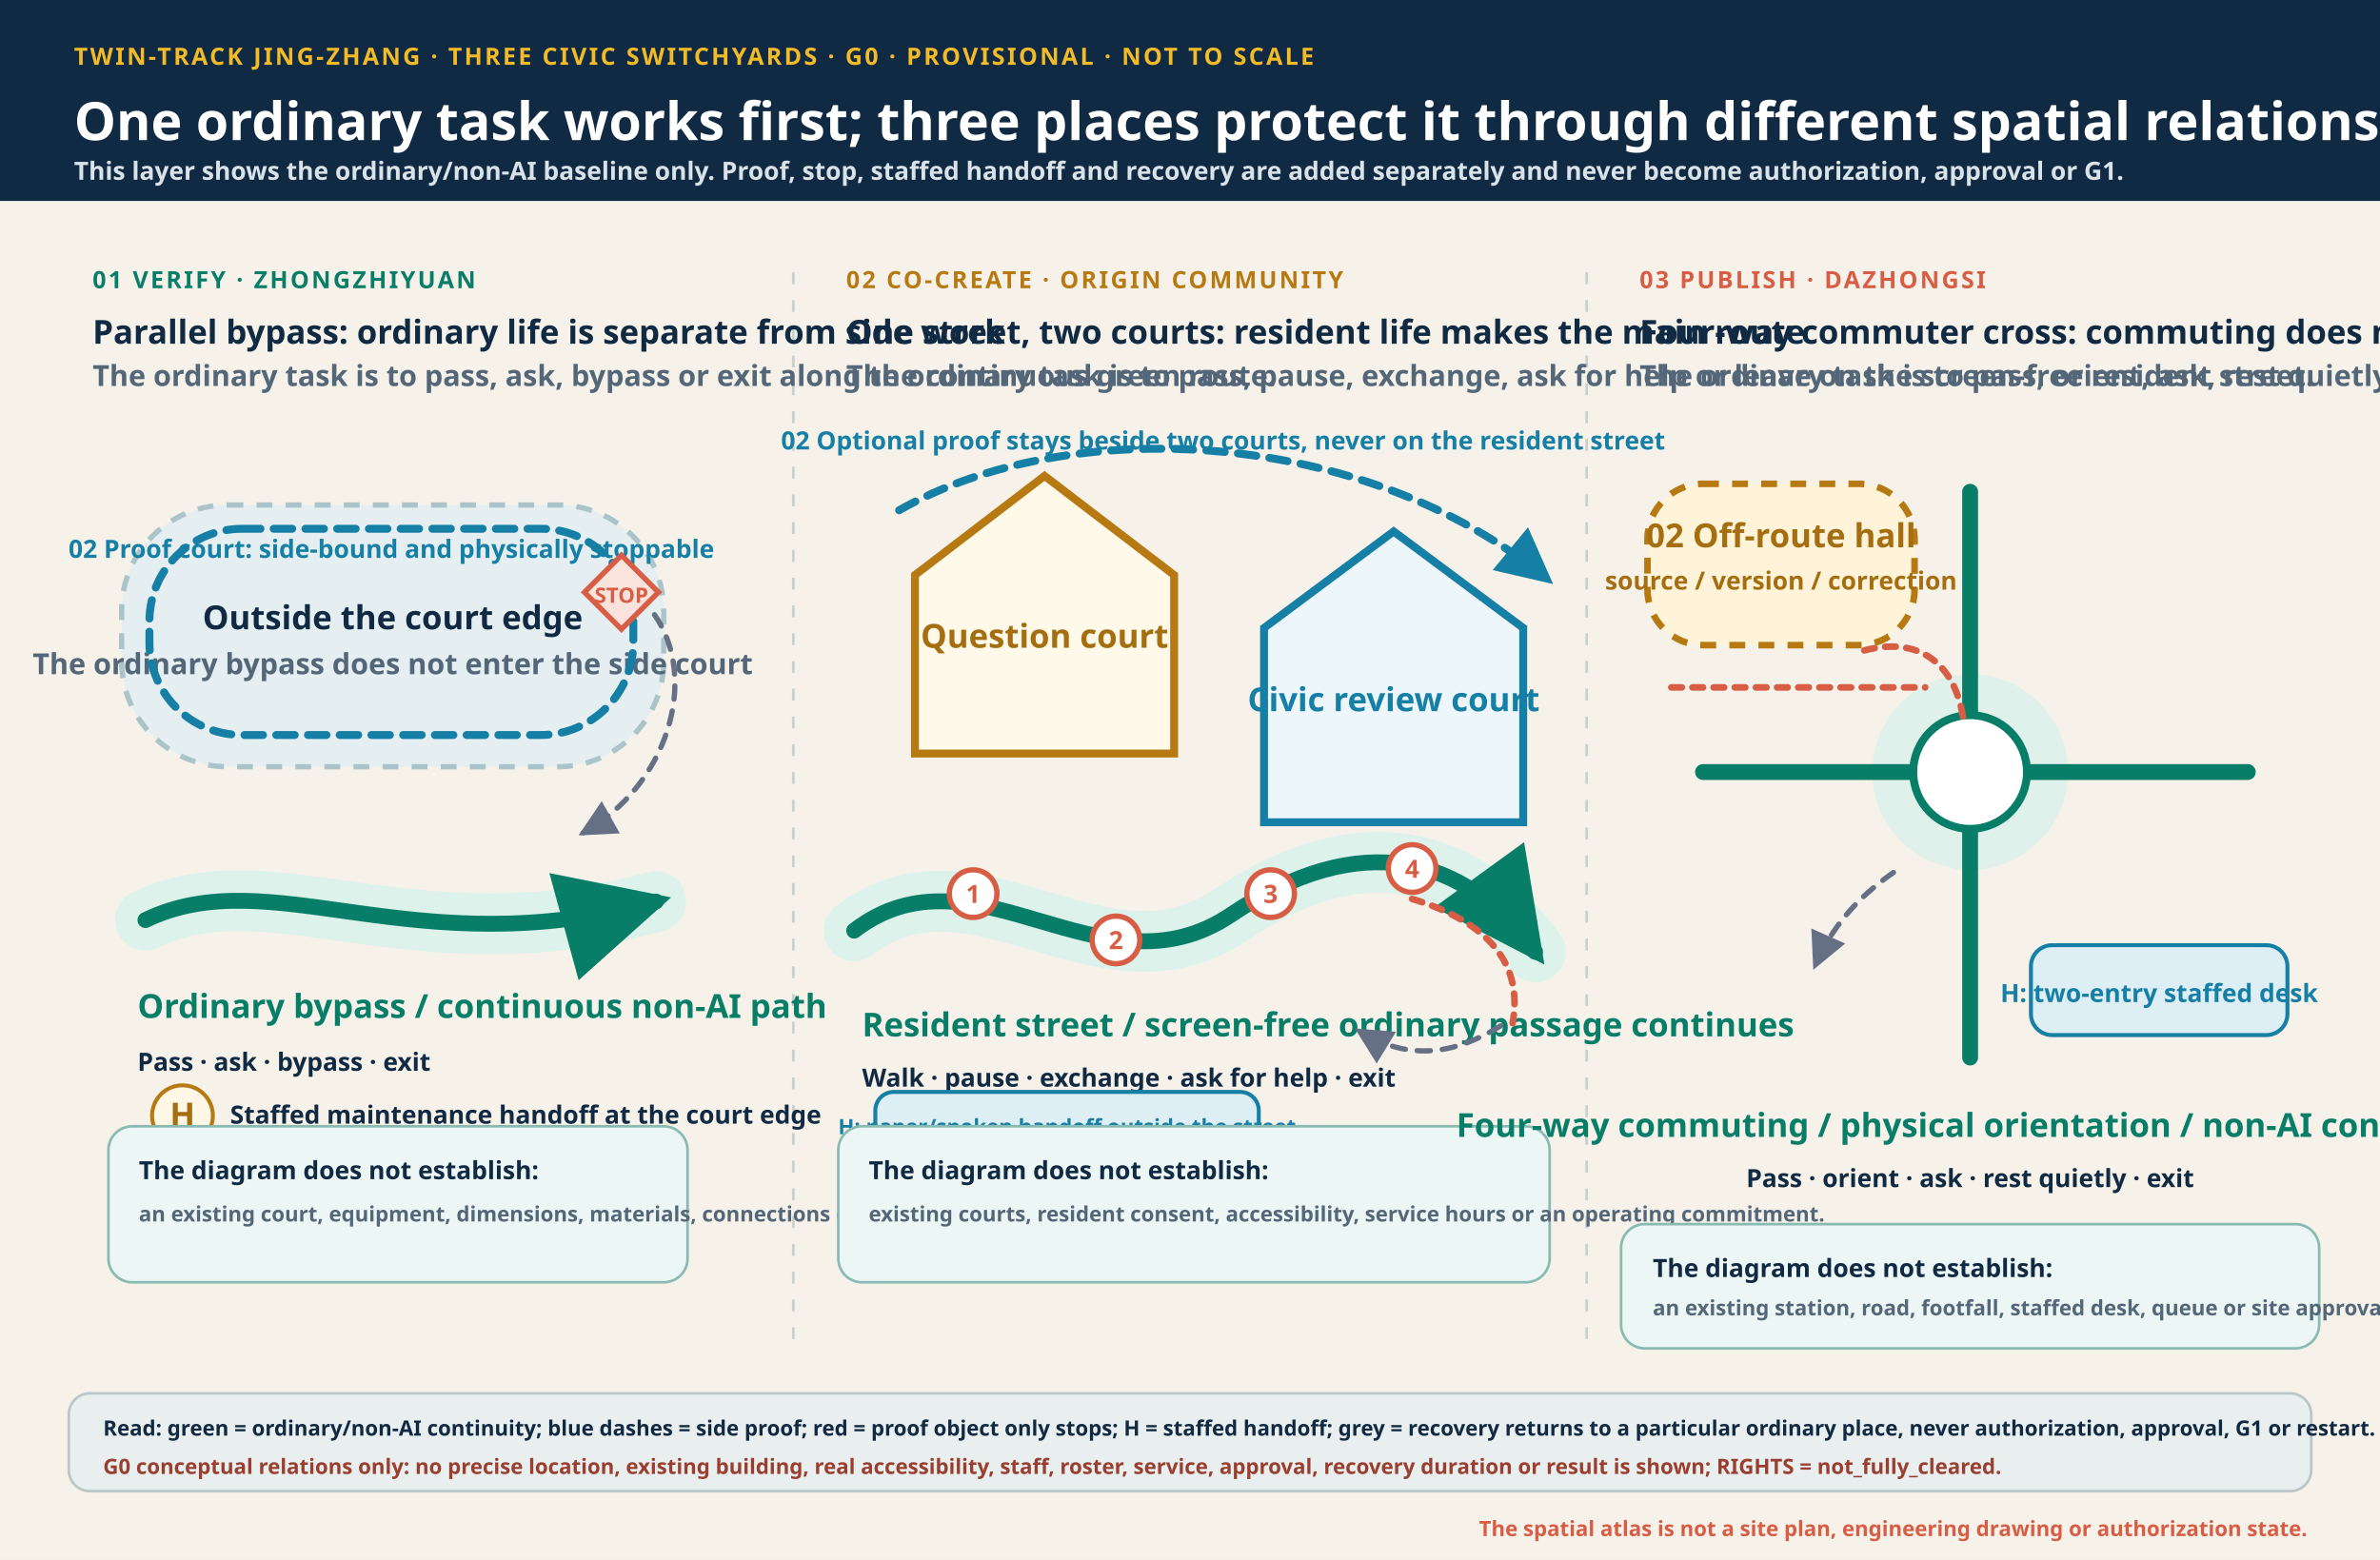
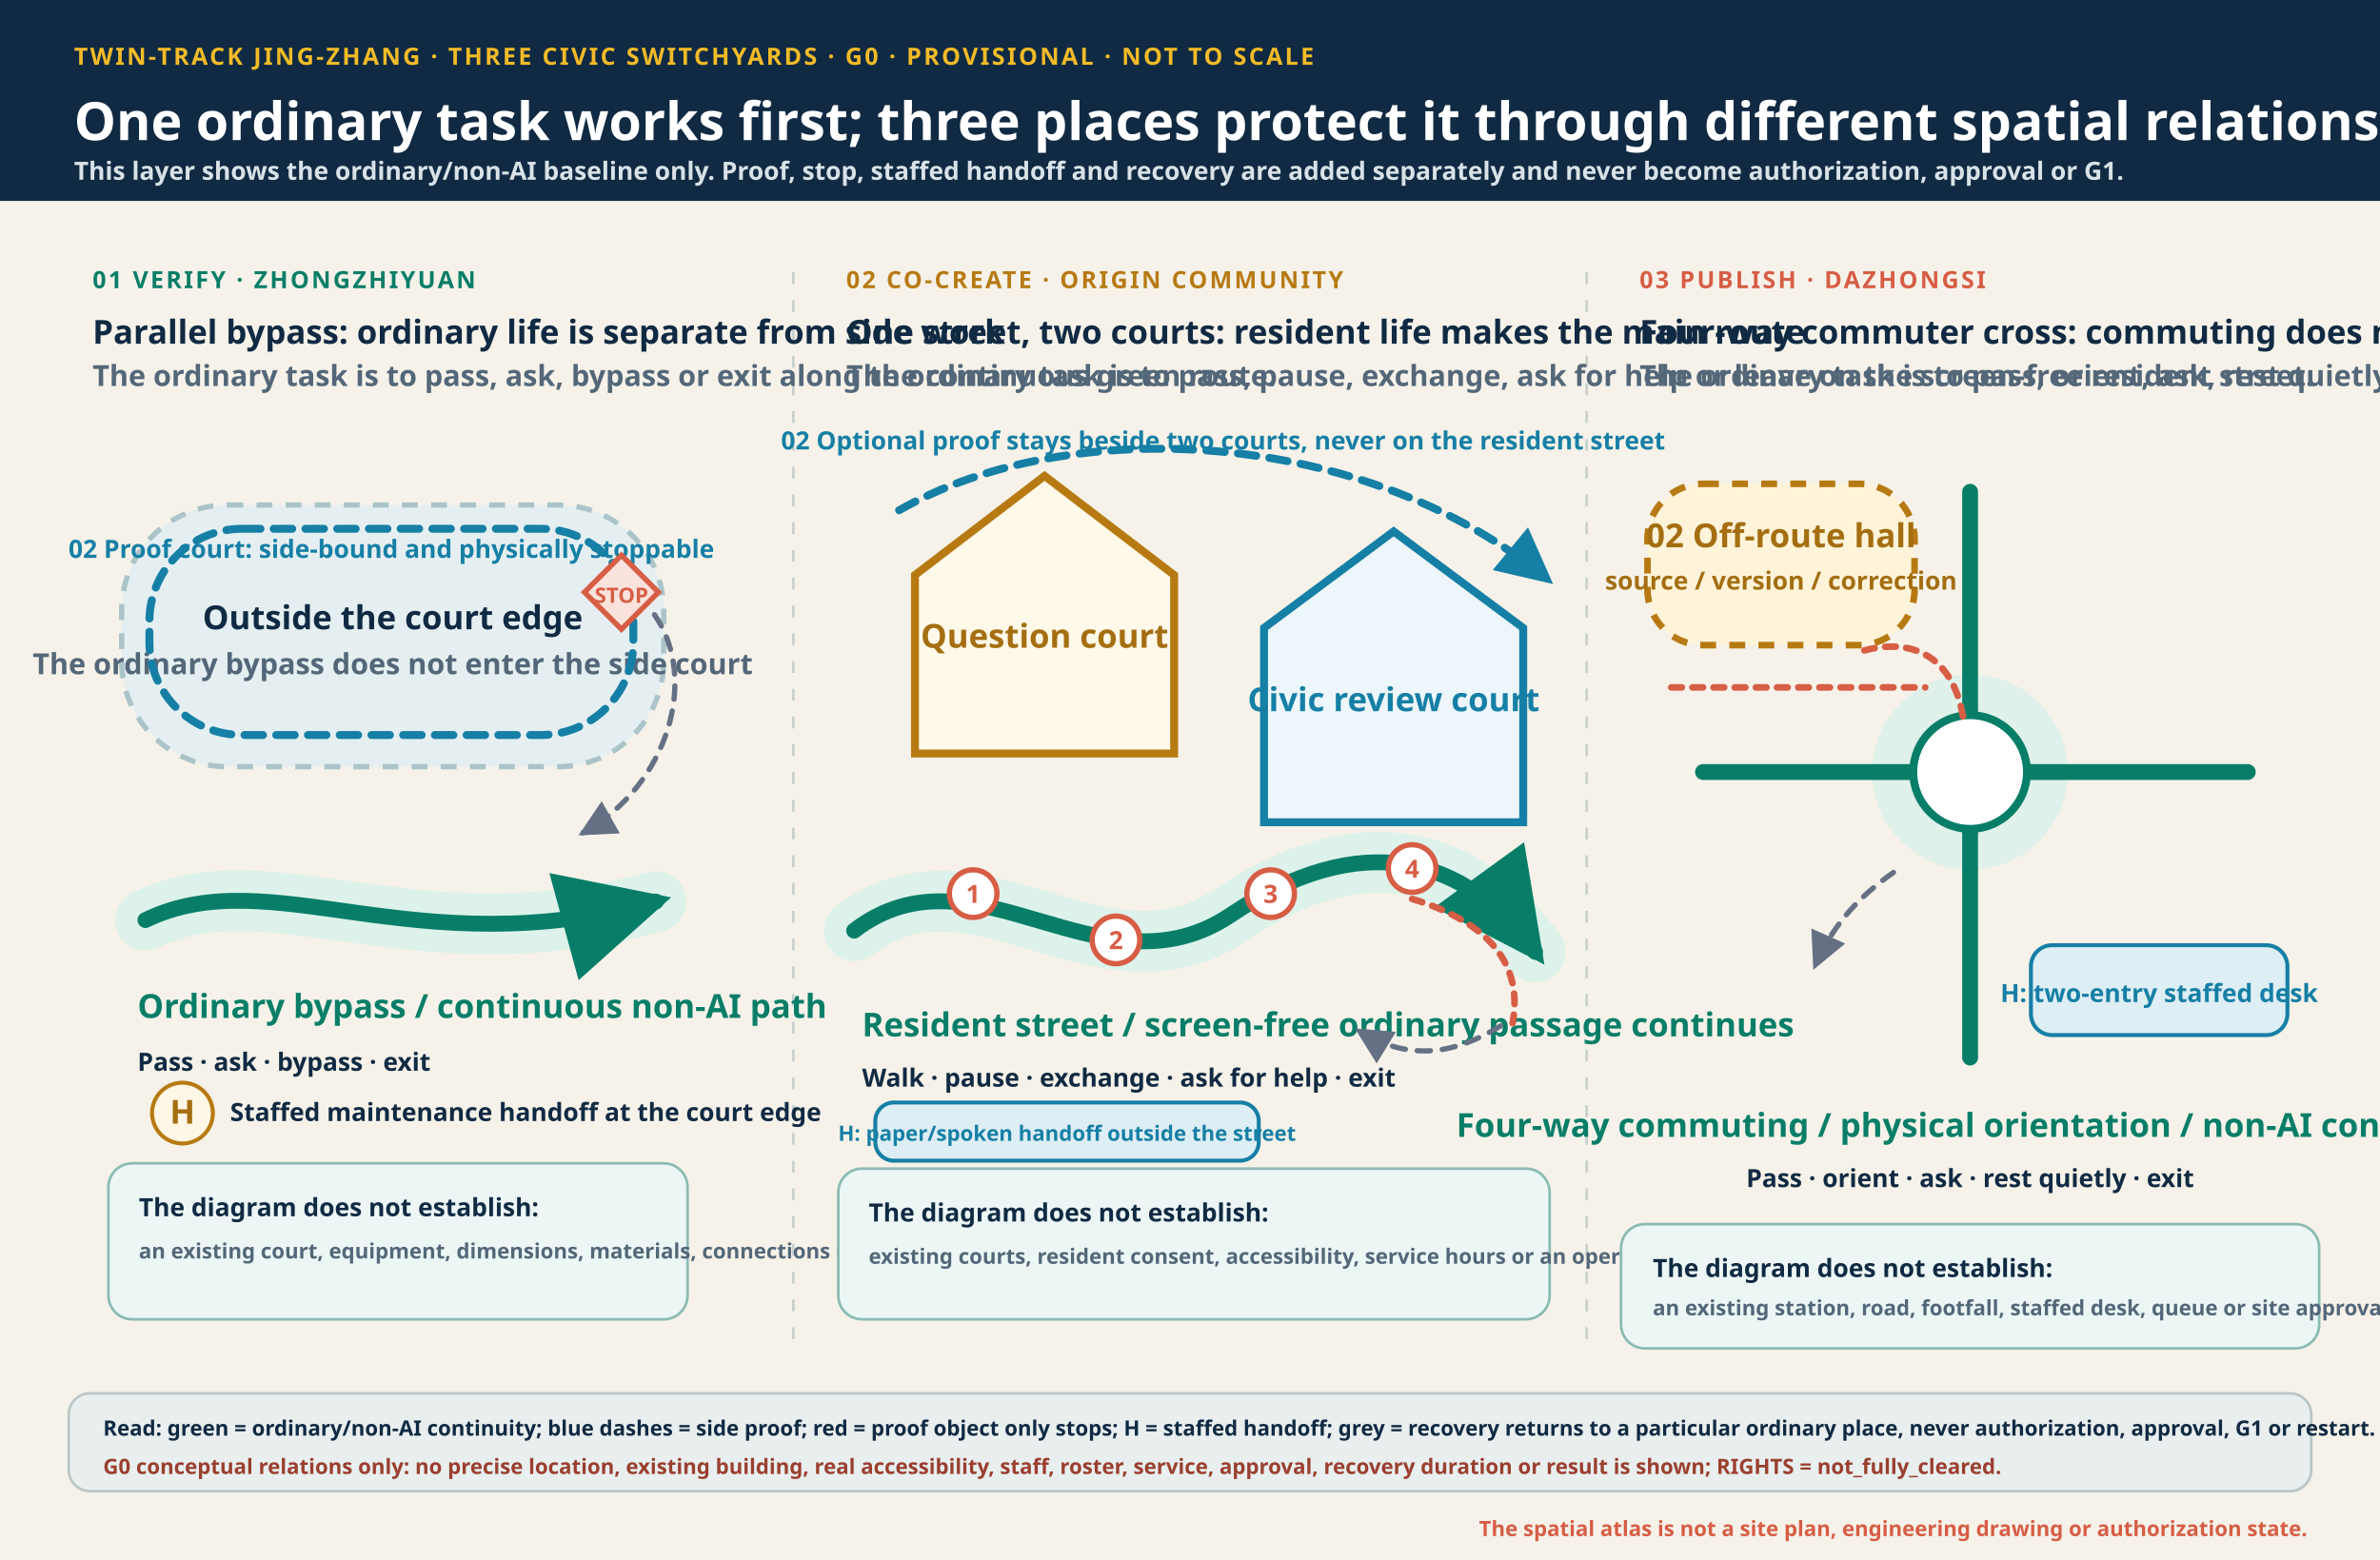
<svg xmlns="http://www.w3.org/2000/svg" width="1800" height="1180" viewBox="0 0 1800 1180" role="img" aria-labelledby="title desc">
  <defs>
    <style>.s{font-family:"Segoe UI","Noto Sans",sans-serif}.ink{fill:#102A43}.muted{fill:#536779}.head{font-size:40px;font-weight:900}.sub{font-size:22px;font-weight:760}.body{font-size:25px;font-weight:800}.small{font-size:19px;font-weight:740}.micro{font-size:16px;font-weight:700}.k{font-size:18px;font-weight:900;letter-spacing:1.7px}.ordinary{fill:none;stroke:#087E68;stroke-width:12;stroke-linecap:round;stroke-linejoin:round}.halo{fill:none;stroke:#DDF2EA;stroke-width:46;stroke-linecap:round;stroke-linejoin:round}.proof{fill:none;stroke:#167FA5;stroke-width:6;stroke-linecap:round;stroke-linejoin:round;stroke-dasharray:14 10}.stop{fill:none;stroke:#D75D45;stroke-width:5;stroke-linecap:round;stroke-linejoin:round;stroke-dasharray:8 8}.recover{fill:none;stroke:#667085;stroke-width:4;stroke-linecap:round;stroke-linejoin:round;stroke-dasharray:10 9}.dash{stroke-dasharray:12 10}</style>
    <marker id="arrow" viewBox="0 0 16 16" refX="13" refY="8" markerWidth="8" markerHeight="8" orient="auto">
      <path d="M1 1 L15 8 L1 15 Z" fill="#087E68" />
    </marker>
    <marker id="blueArrow" viewBox="0 0 16 16" refX="13" refY="8" markerWidth="8" markerHeight="8" orient="auto">
      <path d="M1 1 L15 8 L1 15 Z" fill="#167FA5" />
    </marker>
    <marker id="greyArrow" viewBox="0 0 16 16" refX="13" refY="8" markerWidth="8" markerHeight="8" orient="auto">
      <path d="M1 1 L15 8 L1 15 Z" fill="#667085" />
    </marker>
  </defs>
  <rect width="1800" height="1180" fill="#F6F2E9" />
  <rect width="1800" height="152" fill="#102A43" />
  <text x="56" y="49" class="s k" fill="#F3BB27">TWIN-TRACK JING-ZHANG · THREE CIVIC SWITCHYARDS · G0 · PROVISIONAL · NOT TO SCALE</text>
  <text x="56" y="106" class="s head" fill="#FFF">One ordinary task works first; three places protect it through different spatial relations</text>
  <text x="56" y="136" class="s small" fill="#D8E2E7">This layer shows the ordinary/non-AI baseline only. Proof, stop, staffed handoff and recovery are added separately and never become authorization, approval or G1.</text>
  <path d="M600 206V1018M1200 206V1018" stroke="#C7D1CE" stroke-width="2" stroke-dasharray="9 12" />
  <g id="zhongzhiyuan-ordinary">
    <text x="70" y="218" class="s k" fill="#087E68">01 VERIFY · ZHONGZHIYUAN</text>
    <text x="70" y="260" class="s body ink">Parallel bypass: ordinary life is separate from side work</text>
    <text x="70" y="292" class="s sub muted">The ordinary task is to pass, ask, bypass or exit along the continuous green route.</text>
    <rect x="92" y="382" width="410" height="198" rx="80" fill="#E5EFF1" stroke="#ABC4C9" stroke-width="4" class="dash" />
    <text x="297" y="476" class="s body ink" text-anchor="middle">Outside the court edge</text>
    <text x="297" y="510" class="s sub muted" text-anchor="middle">The ordinary bypass does not enter the side court</text>
    <rect x="113" y="400" width="366" height="156" rx="70" class="proof" />
    <text x="296" y="422" class="s small" fill="#167FA5" text-anchor="middle">02 Proof court: side-bound and physically stoppable</text>
    <path d="M470 420l28 28-28 28-28-28z" fill="#F9E3DC" stroke="#D75D45" stroke-width="4" />
    <text x="470" y="456" class="s micro" fill="#D75D45" text-anchor="middle">STOP</text>
    <path d="M495 465C529 514 505 594 441 630" class="recover" marker-end="url(#greyArrow)" />
    <path d="M110 696C205 650 313 732 496 682" class="halo" />
    <path d="M110 696C205 650 313 732 496 682" class="ordinary" marker-end="url(#arrow)" />
    <text x="104" y="770" class="s body" fill="#087E68">Ordinary bypass / continuous non-AI path</text>
    <text x="104" y="810" class="s small ink">Pass · ask · bypass · exit</text>
-     <circle cx="138" cy="844" r="23" fill="#FFF7E6" stroke="#B77A13" stroke-width="3" />
-     <text x="138" y="852" class="s body" fill="#A46E11" text-anchor="middle">H</text>
-     <text x="174" y="850" class="s small ink">Staffed maintenance handoff at the court edge</text>
-     <rect x="82" y="852" width="438" height="118" rx="18" fill="#ECF6F5" stroke="#8ABBB3" stroke-width="2" />
-     <text x="105" y="892" class="s small ink">The diagram does not establish:</text>
-     <text x="105" y="924" class="s micro muted">an existing court, equipment, dimensions, materials, connections or accessibility result.</text>
+     <circle cx="138" cy="842" r="23" fill="#FFF7E6" stroke="#B77A13" stroke-width="3" />
+     <text x="138" y="850" class="s body" fill="#A46E11" text-anchor="middle">H</text>
+     <text x="174" y="848" class="s small ink">Staffed maintenance handoff at the court edge</text>
+     <rect x="82" y="880" width="438" height="118" rx="18" fill="#ECF6F5" stroke="#8ABBB3" stroke-width="2" />
+     <text x="105" y="920" class="s small ink">The diagram does not establish:</text>
+     <text x="105" y="952" class="s micro muted">an existing court, equipment, dimensions, materials, connections or accessibility result.</text>
  </g>
  <g id="origin-community-ordinary">
    <text x="640" y="218" class="s k" fill="#B77A13">02 CO-CREATE · ORIGIN COMMUNITY</text>
    <text x="640" y="260" class="s body ink">One street, two courts: resident life makes the main route</text>
    <text x="640" y="292" class="s sub muted">The ordinary task is to pass, pause, exchange, ask for help or leave on the screen-free resident street.</text>
    <path d="M692 435L790 360L888 435V570H692Z" fill="#FFF9E9" stroke="#B77A13" stroke-width="6" />
    <text x="790" y="490" class="s body" fill="#A46E11" text-anchor="middle">Question court</text>
    <path d="M956 475L1054 402L1152 475V622H956Z" fill="#EDF7FB" stroke="#167FA5" stroke-width="6" />
    <text x="1054" y="538" class="s body" fill="#167FA5" text-anchor="middle">Civic review court</text>
    <path d="M680 386C810 312 1032 324 1170 438" class="proof" marker-end="url(#blueArrow)" />
    <text x="925" y="340" class="s small" fill="#167FA5" text-anchor="middle">02 Optional proof stays beside two courts, never on the resident street</text>
    <path d="M646 704C737 634 833 758 931 692S1108 647 1161 720" class="halo" />
    <path d="M646 704C737 634 833 758 931 692S1108 647 1161 720" class="ordinary" marker-end="url(#arrow)" />
    <text x="652" y="784" class="s body" fill="#087E68">Resident street / screen-free ordinary passage continues</text>
    <text x="652" y="822" class="s small ink">Walk · pause · exchange · ask for help · exit</text>
    <g fill="#FFF" stroke="#D75D45" stroke-width="4">
      <circle cx="736" cy="676" r="18" />
      <circle cx="844" cy="711" r="18" />
      <circle cx="961" cy="676" r="18" />
      <circle cx="1068" cy="657" r="18" />
    </g>
    <g class="s small" fill="#D75D45" text-anchor="middle">
      <text x="736" y="683">1</text>
      <text x="844" y="718">2</text>
      <text x="961" y="683">3</text>
      <text x="1068" y="664">4</text>
    </g>
    <path d="M1068 680C1127 698 1152 730 1144 774" class="stop" />
    <path d="M1135 776C1098 799 1064 802 1028 780" class="recover" marker-end="url(#greyArrow)" />
-     <rect x="662" y="826" width="290" height="48" rx="14" fill="#DDEEF4" stroke="#167FA5" stroke-width="3" />
-     <text x="807" y="858" class="s micro" fill="#167FA5" text-anchor="middle">H: paper/spoken handoff outside the street</text>
-     <rect x="634" y="852" width="538" height="118" rx="18" fill="#ECF6F5" stroke="#8ABBB3" stroke-width="2" />
-     <text x="657" y="892" class="s small ink">The diagram does not establish:</text>
-     <text x="657" y="924" class="s micro muted">existing courts, resident consent, accessibility, service hours or an operating commitment.</text>
+     <rect x="662" y="834" width="290" height="44" rx="14" fill="#DDEEF4" stroke="#167FA5" stroke-width="3" />
+     <text x="807" y="863" class="s micro" fill="#167FA5" text-anchor="middle">H: paper/spoken handoff outside the street</text>
+     <rect x="634" y="884" width="538" height="114" rx="18" fill="#ECF6F5" stroke="#8ABBB3" stroke-width="2" />
+     <text x="657" y="924" class="s small ink">The diagram does not establish:</text>
+     <text x="657" y="956" class="s micro muted">existing courts, resident consent, accessibility, service hours or an operating commitment.</text>
  </g>
  <g id="dazhongsi-ordinary">
    <text x="1240" y="218" class="s k" fill="#D75D45">03 PUBLISH · DAZHONGSI</text>
    <text x="1240" y="260" class="s body ink">Four-way commuter cross: commuting does not become a service queue</text>
    <text x="1240" y="292" class="s sub muted">The ordinary task is to pass, orient, ask, rest quietly or exit through four directions.</text>
    <circle cx="1490" cy="584" r="74" fill="#DFF1EA" />
    <path d="M1288 584H1700M1490 372V800" class="ordinary" stroke-width="28" />
    <circle cx="1490" cy="584" r="43" fill="#FFF" stroke="#087E68" stroke-width="6" />
    <rect x="1246" y="366" width="202" height="122" rx="42" fill="#FFF4D9" stroke="#B77A13" stroke-width="5" class="dash" />
    <text x="1347" y="414" class="s body" fill="#A46E11" text-anchor="middle">02 Off-route hall</text>
    <text x="1347" y="446" class="s small" fill="#A46E11" text-anchor="middle">source / version / correction</text>
    <path d="M1264 520H1456" class="stop" />
    <path d="M1410 492C1456 480 1480 507 1485 545" class="stop" />
    <path d="M1432 660C1402 681 1385 703 1373 730" class="recover" marker-end="url(#greyArrow)" />
    <text x="1490" y="860" class="s body" fill="#087E68" text-anchor="middle">Four-way commuting / physical orientation / non-AI continues</text>
    <text x="1490" y="898" class="s small ink" text-anchor="middle">Pass · orient · ask · rest quietly · exit</text>
    <rect x="1536" y="715" width="194" height="68" rx="16" fill="#DDEEF4" stroke="#167FA5" stroke-width="3" />
    <text x="1633" y="758" class="s small" fill="#167FA5" text-anchor="middle">H: two-entry staffed desk</text>
    <rect x="1226" y="926" width="528" height="94" rx="18" fill="#ECF6F5" stroke="#8ABBB3" stroke-width="2" />
    <text x="1250" y="966" class="s small ink">The diagram does not establish:</text>
    <text x="1250" y="995" class="s micro muted">an existing station, road, footfall, staffed desk, queue or site approval.</text>
  </g>
  <rect x="52" y="1054" width="1696" height="74" rx="16" fill="#E9EEEE" stroke="#BAC6C8" stroke-width="2" />
  <text x="78" y="1086" class="s micro ink">Read: green = ordinary/non-AI continuity; blue dashes = side proof; red = proof object only stops; H = staffed handoff; grey = recovery returns to a particular ordinary place, never authorization, approval, G1 or restart.</text>
  <text x="78" y="1115" class="s micro" fill="#9A3F2F">G0 conceptual relations only: no precise location, existing building, real accessibility, staff, roster, service, approval, recovery duration or result is shown; RIGHTS = not_fully_cleared.</text>
  <text x="1745" y="1162" class="s micro" fill="#D75D45" text-anchor="end">The spatial atlas is not a site plan, engineering drawing or authorization state.</text>
</svg>
